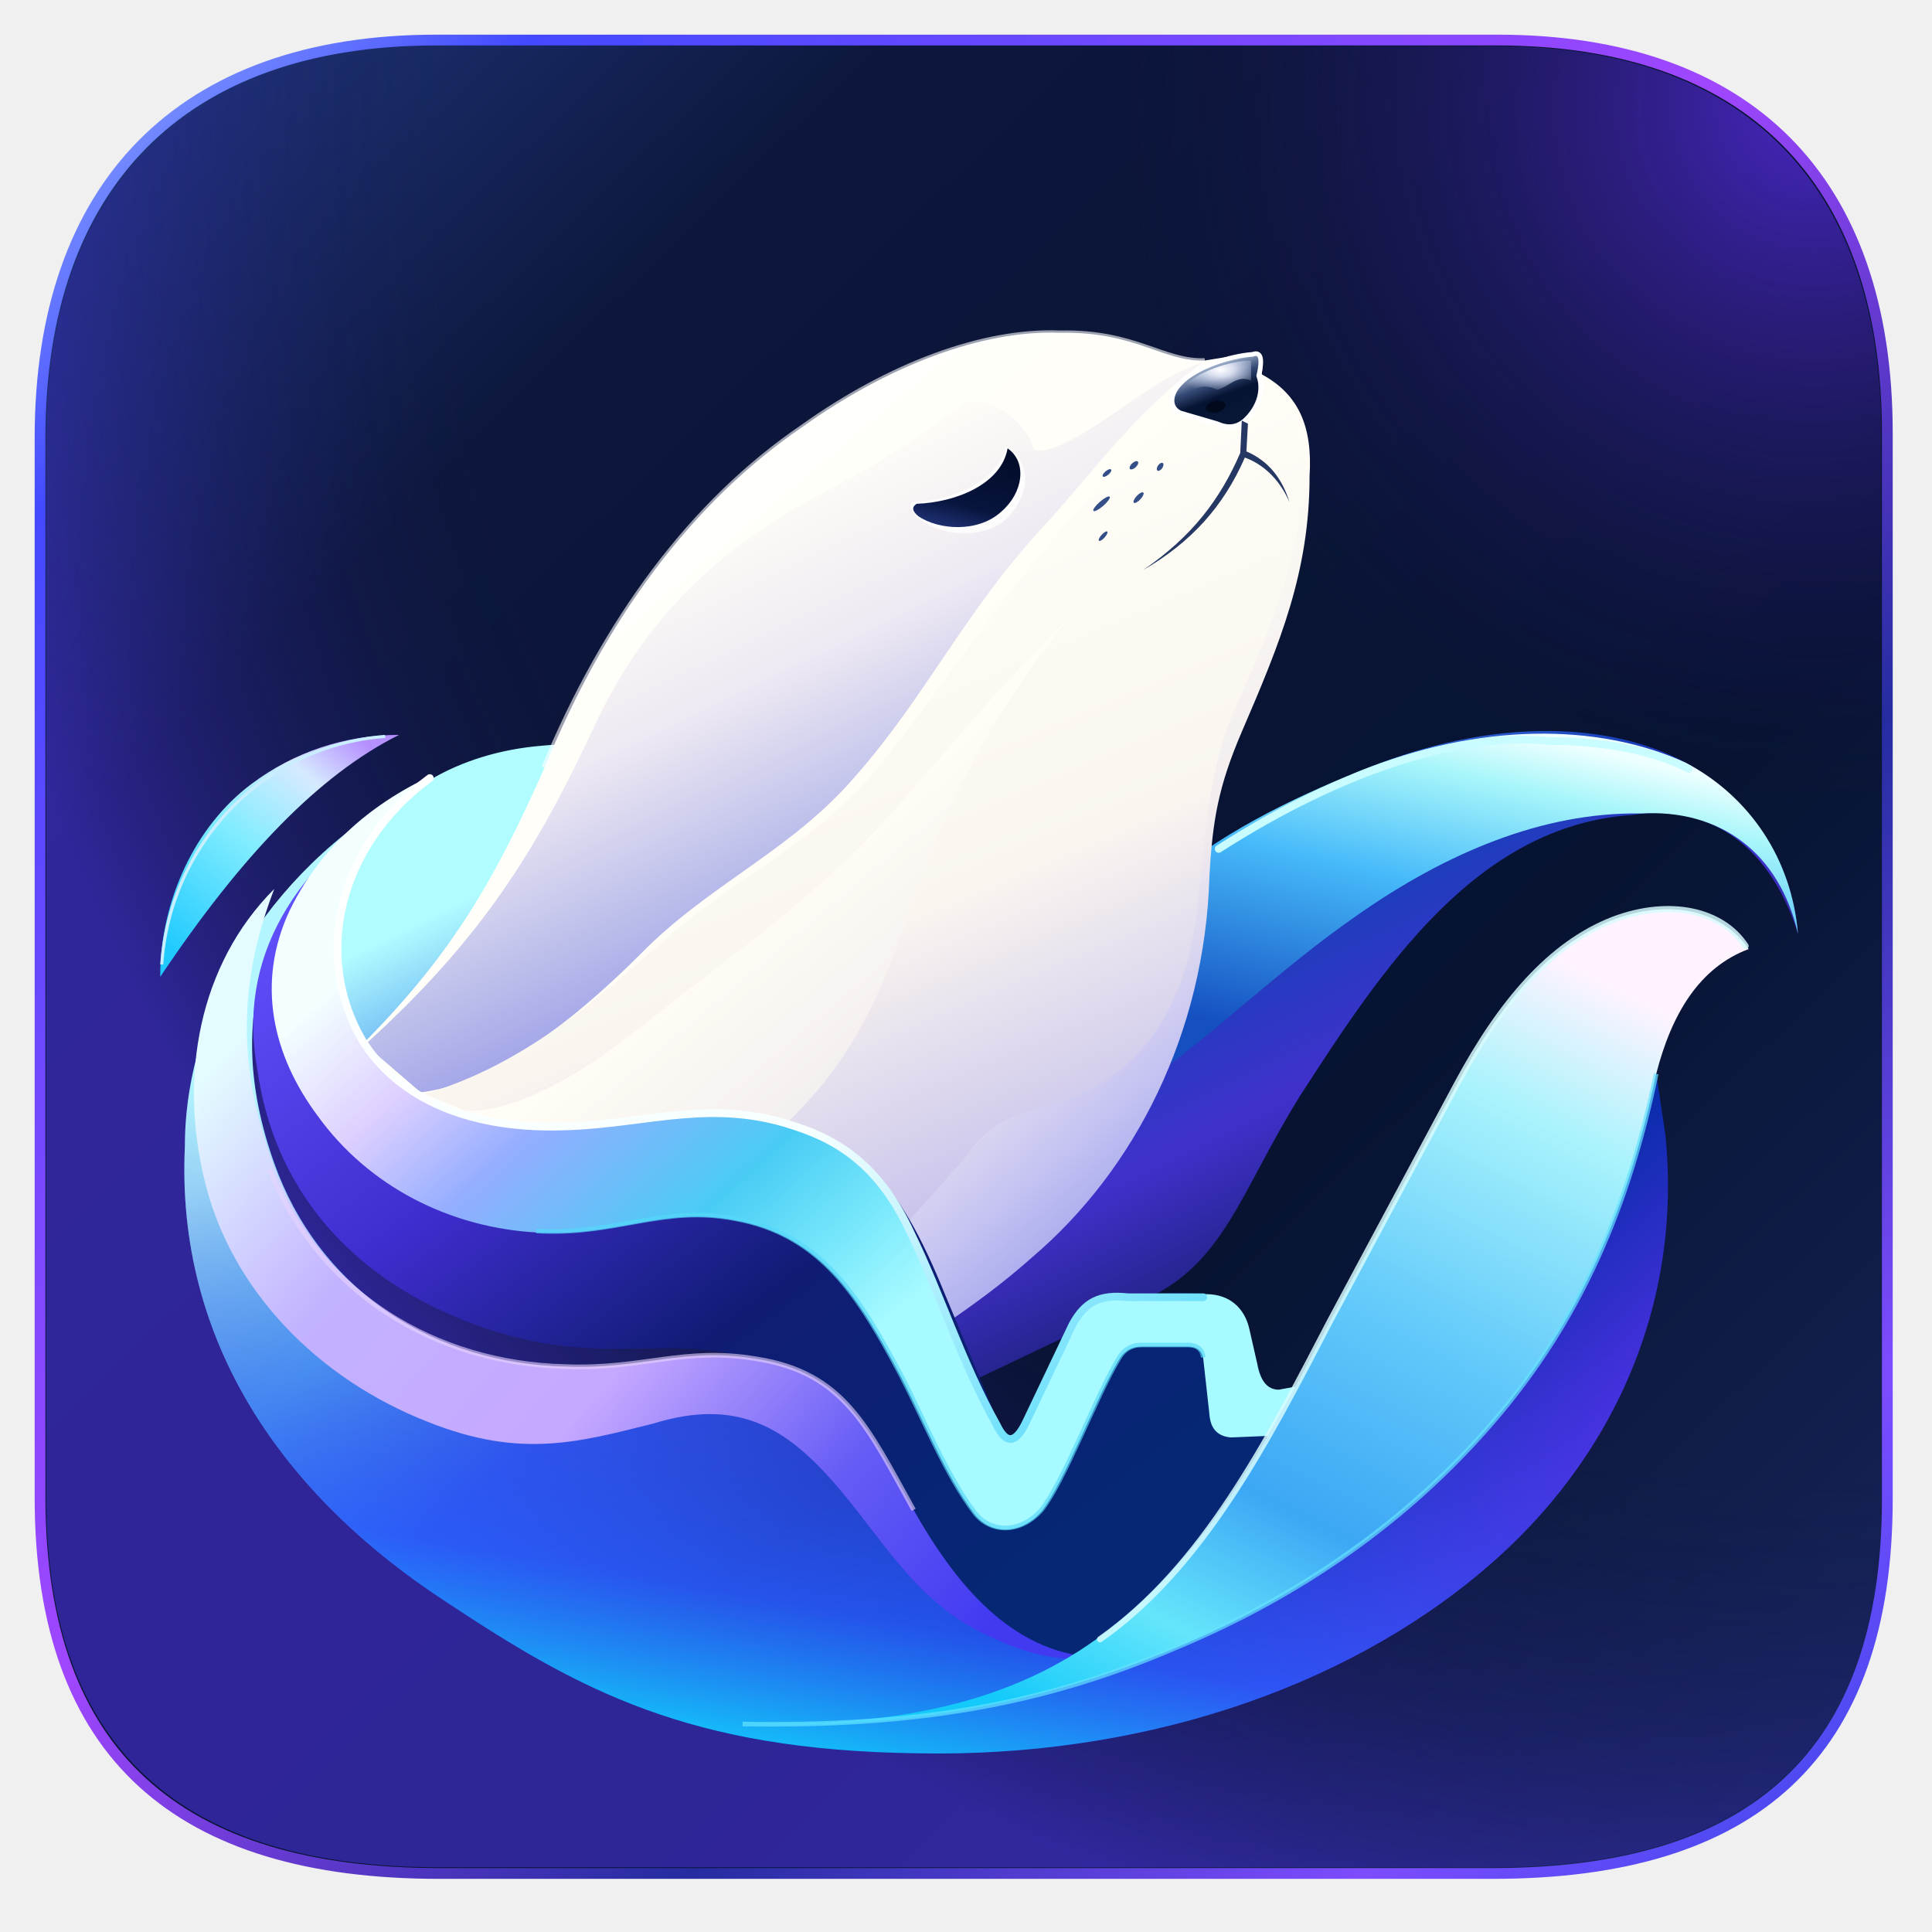
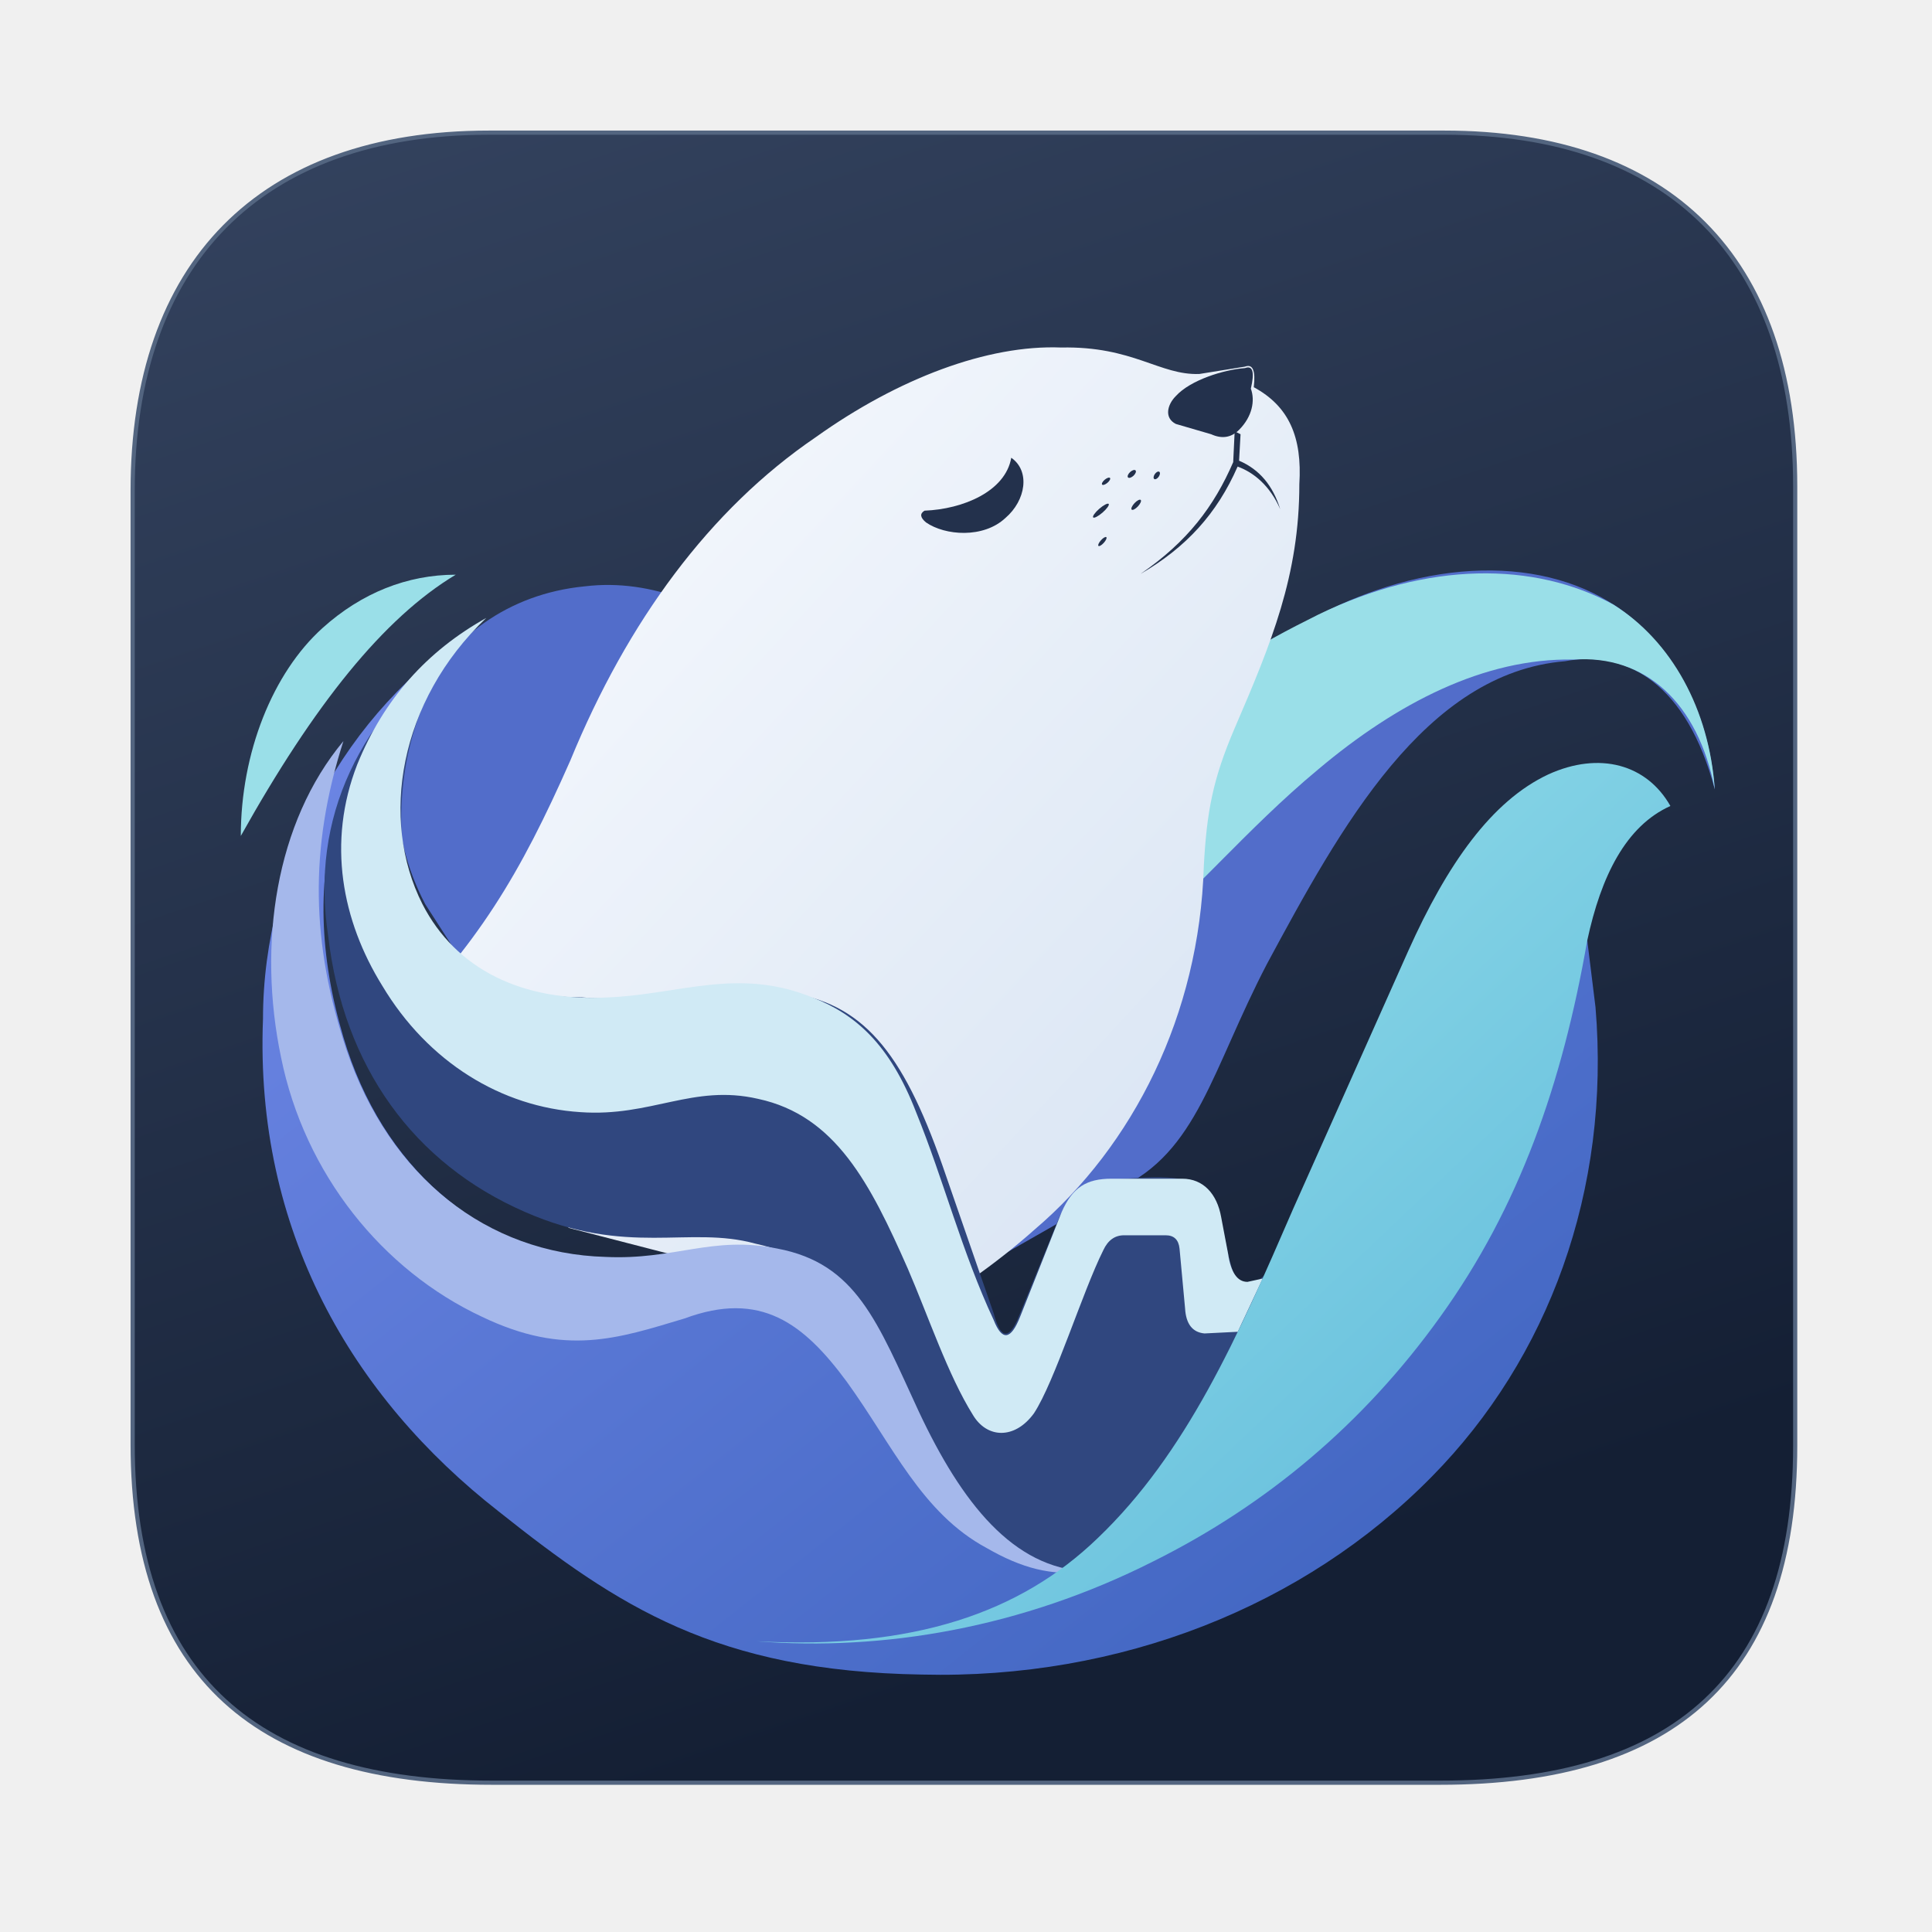
<svg xmlns="http://www.w3.org/2000/svg" width="1254" height="1254" viewBox="0 0 1254 1254" role="img" aria-labelledby="title desc">
  <defs>
-     <linearGradient id="tile" x1="0" y1="0" x2="1" y2="1">
-       <stop stop-color="#223a87" />
-       <stop offset=".23" stop-color="#0d173c" />
-       <stop offset=".65" stop-color="#071331" />
-       <stop offset="1" stop-color="#19265f" />
+     <linearGradient id="sealShade" x1="0" y1="0" x2="1" y2="1">
+       <stop stop-color="#FBFCFF" />
+       <stop offset="1" stop-color="#D5E2F2" />
    </linearGradient>
-     <radialGradient id="tileLight" cx=".97" cy=".03" r="1.05">
-       <stop stop-color="#5429d9" stop-opacity=".85" />
-       <stop offset=".37" stop-color="#121343" stop-opacity="0" />
-       <stop offset=".72" stop-color="#101646" stop-opacity="0" />
-       <stop offset="1" stop-color="#4731db" stop-opacity=".6" />
-     </radialGradient>
-     <linearGradient id="rim" x1="0" y1="0" x2="1" y2="1">
-       <stop stop-color="#94b7ff" />
-       <stop offset=".13" stop-color="#4349ff" />
-       <stop offset=".46" stop-color="#a047ff" />
-       <stop offset=".68" stop-color="#252ca0" />
-       <stop offset=".86" stop-color="#7d4cff" />
-       <stop offset="1" stop-color="#3548eb" />
+     <linearGradient id="waveShade" x1="0" y1="0" x2="1" y2="1">
+       <stop stop-color="#7088E7" />
+       <stop offset="1" stop-color="#3C62BD" />
    </linearGradient>
-     <linearGradient id="backWave" x1=".13" y1=".2" x2=".78" y2=".82">
-       <stop stop-color="#b1fcff" />
-       <stop offset=".21" stop-color="#478eee" />
-       <stop offset=".47" stop-color="#183fba" />
-       <stop offset=".68" stop-color="#4031cc" />
-       <stop offset="1" stop-color="#0a164e" />
+     <linearGradient id="crestShade" x1="0" y1="0" x2="1" y2="1">
+       <stop stop-color="#A1E7ED" />
+       <stop offset="1" stop-color="#58B5D9" />
    </linearGradient>
-     <linearGradient id="crest" x1=".3" y1=".9" x2=".67" y2=".04">
-       <stop stop-color="#1550c1" />
-       <stop offset=".52" stop-color="#46bafa" />
-       <stop offset=".85" stop-color="#a8f6fa" />
-       <stop offset="1" stop-color="#eeffff" />
-     </linearGradient>
-     <linearGradient id="seal" x1=".32" y1=".23" x2=".83" y2=".87">
-       <stop stop-color="#fffffb" />
-       <stop offset=".4" stop-color="#fffdf5" />
-       <stop offset=".69" stop-color="#f1ebee" />
-       <stop offset=".88" stop-color="#c2c1f2" />
-       <stop offset="1" stop-color="#9fa1eb" />
-     </linearGradient>
-     <linearGradient id="sealSide" x1=".33" y1=".25" x2=".68" y2=".88">
-       <stop stop-color="#fffef7" />
-       <stop offset=".32" stop-color="#eee9f3" />
-       <stop offset=".62" stop-color="#b9bcea" />
-       <stop offset=".86" stop-color="#9395e7" />
-       <stop offset="1" stop-color="#9779ee" />
-     </linearGradient>
-     <linearGradient id="belly" x1=".4" y1=".22" x2=".72" y2=".96">
-       <stop stop-color="#fffef7" />
-       <stop offset=".54" stop-color="#faf5ef" />
-       <stop offset="1" stop-color="#c3bdec" />
-     </linearGradient>
-     <linearGradient id="nose" x1=".23" y1="0" x2=".63" y2=".86">
-       <stop stop-color="#f8fbff" />
-       <stop offset=".25" stop-color="#a6b6d0" />
-       <stop offset=".49" stop-color="#344a75" />
-       <stop offset=".7" stop-color="#061333" />
-       <stop offset="1" stop-color="#071735" />
-     </linearGradient>
-     <radialGradient id="noseShine" cx=".55" cy=".25" r=".65">
-       <stop stop-color="#fff" />
-       <stop offset=".28" stop-color="#e8ecfa" stop-opacity=".9" />
-       <stop offset="1" stop-color="#cbd8f5" stop-opacity="0" />
-     </radialGradient>
-     <linearGradient id="eye" x1=".6" y1="0" x2=".25" y2="1">
-       <stop stop-color="#030c28" />
-       <stop offset=".68" stop-color="#07143d" />
-       <stop offset="1" stop-color="#203275" />
-     </linearGradient>
-     <linearGradient id="outerWave" x1=".12" y1=".27" x2=".85" y2=".82">
-       <stop stop-color="#b4f6ff" />
-       <stop offset=".19" stop-color="#6bcefa" />
-       <stop offset=".37" stop-color="#3855ee" />
-       <stop offset=".58" stop-color="#2032ac" />
-       <stop offset=".79" stop-color="#092caa" />
-       <stop offset="1" stop-color="#5030e6" />
-     </linearGradient>
-     <linearGradient id="lowerGlow" x1=".37" y1="1" x2=".52" y2=".44">
-       <stop stop-color="#12ccfb" />
-       <stop offset=".28" stop-color="#285cf9" stop-opacity=".8" />
-       <stop offset="1" stop-color="#2838c4" stop-opacity="0" />
-     </linearGradient>
-     <linearGradient id="insideWave" x1=".05" y1=".1" x2=".75" y2=".85">
-       <stop stop-color="#6151fd" />
-       <stop offset=".35" stop-color="#3e2dce" />
-       <stop offset=".62" stop-color="#101c74" />
-       <stop offset="1" stop-color="#052774" />
-     </linearGradient>
-     <linearGradient id="ribbon" x1=".13" y1=".2" x2=".67" y2=".64">
-       <stop stop-color="#f3ffff" />
-       <stop offset=".2" stop-color="#ded0ff" />
-       <stop offset=".39" stop-color="#94adff" />
-       <stop offset=".67" stop-color="#49ccf4" />
-       <stop offset=".84" stop-color="#75e6fb" />
-       <stop offset="1" stop-color="#a7faff" />
-     </linearGradient>
-     <linearGradient id="ribbonEdge" x1="0" y1="0" x2="1" y2="1">
-       <stop stop-color="#fff" />
-       <stop offset=".54" stop-color="#f7ffff" />
-       <stop offset="1" stop-color="#46d7fa" />
-     </linearGradient>
-     <linearGradient id="violetLip" x1=".02" y1=".23" x2=".92" y2=".9">
-       <stop stop-color="#e4fcff" />
-       <stop offset=".25" stop-color="#c3b2ff" />
-       <stop offset=".53" stop-color="#c5a8ff" />
-       <stop offset=".78" stop-color="#655cf6" />
-       <stop offset="1" stop-color="#423af1" />
-     </linearGradient>
-     <linearGradient id="frontWave" x1=".83" y1=".07" x2=".26" y2=".97">
-       <stop stop-color="#fff3ff" />
-       <stop offset=".17" stop-color="#a8f3fc" />
-       <stop offset=".43" stop-color="#63cafa" />
-       <stop offset=".67" stop-color="#3ca7f5" />
-       <stop offset=".84" stop-color="#65e5fb" />
-       <stop offset="1" stop-color="#13cafa" />
-     </linearGradient>
-     <linearGradient id="spray" x1=".1" y1=".93" x2=".84" y2=".02">
-       <stop stop-color="#20caff" />
-       <stop offset=".46" stop-color="#80ecff" />
-       <stop offset=".78" stop-color="#d6eaff" />
-       <stop offset="1" stop-color="#b590ff" />
+     <linearGradient id="tileShade" x1="0" y1="0" x2="0.35" y2="1">
+       <stop stop-color="#34435F" />
+       <stop offset="1" stop-color="#141F34" />
    </linearGradient>
  </defs>
-   <path id="tileShape" fill="url(#tile)" stroke="url(#rim)" stroke-width="7" d="M283 26H972C1134 26 1225 116 1225 281V973C1225 1139 1138 1216 969 1216H285C117 1216 26 1140 26 972V284C26 121 117 26 283 26Z" />
-   <path fill="url(#tileLight)" d="M283 30H972C1131 30 1221 119 1221 281V973C1221 1136 1136 1212 969 1212H285C120 1212 30 1137 30 972V284C30 124 120 30 283 30Z" />
-   <path fill="url(#backWave)" d="M237 675C184 591 241 493 352 484C451 474 530 556 610 591C695 630 783 548 875 504C959 466 1046 465 1101 499C1140 523 1163 562 1167 606C1147 543 1104 522 1059 529C958 536 897 629 844 711C804 775 794 824 737 846L592 915L342 811Z" />
-   <path fill="url(#crest)" d="M746 580C791 540 840 518 881 501C960 469 1037 469 1094 495C1136 517 1163 558 1167 606C1155 554 1117 525 1065 528C1001 527 938 554 881 594C829 630 789 671 741 704Z" />
-   <path fill="none" stroke="#c8fcff" stroke-width="5" stroke-linecap="round" d="M791 551C872 499 949 475 1006 481C1040 481 1073 487 1096 499" />
-   <path fill="url(#seal)" d="M230 683C291 623 320 574 354 497C393 402 449 326 521 277C577 237 638 214 688 216C737 215 755 235 782 234L813 229Q821 226 819 243C843 256 852 277 850 309C850 371 831 417 806 475C791 510 787 532 785 569C782 670 737 759 670 816C642 841 614 859 589 876L353 815Z" />
-   <path fill="url(#sealSide)" d="M237 678C313 609 348 552 385 473C422 393 475 350 545 314C578 297 606 277 626 261C644 258 666 273 671 292C682 295 701 283 722 269C746 252 761 242 781 235C735 269 711 305 677 342C626 397 601 452 555 504C514 552 460 574 416 619C368 667 317 704 273 709Z" />
-   <path fill="url(#belly)" d="M276 710C340 691 386 650 436 606C484 565 534 545 575 492C622 432 661 371 713 317C747 281 779 257 815 245C841 259 851 281 846 317C841 371 821 416 802 459C783 502 783 544 778 579C774 637 752 682 713 704C678 725 650 715 626 752L584 799L491 746C546 702 569 655 591 590C619 508 654 450 694 401C650 443 616 486 582 524C532 582 465 627 409 672C365 706 328 722 302 721Z" />
-   <path fill="none" stroke="#fff" stroke-opacity=".6" stroke-width="3" d="M353 498C393 402 449 326 521 277C577 237 638 214 688 216C737 215 755 235 782 234" />
-   <path fill="#fff" fill-opacity=".85" d="M592 326C619 325 648 312 653 290C671 301 668 322 653 337C637 351 607 348 594 334Q589 329 592 326Z" />
-   <path fill="url(#eye)" d="M595 327C621 326 650 314 654 291C667 300 664 320 650 332C635 346 609 344 596 335Q590 330 595 327Z" />
-   <path fill="url(#nose)" stroke="#fff" stroke-width="3" stroke-linejoin="round" d="M813 230C799 231 776 238 766 249C760 255 758 264 766 268L790 275Q801 280 809 272C818 263 820 252 817 244Q821 227 813 230Z" />
-   <path fill="url(#noseShine)" d="M769 250C781 239 802 234 812 234L812 247C803 243 798 251 790 253C782 249 775 251 768 258Z" />
-   <ellipse cx="789" cy="264" rx="6.5" ry="3.8" fill="#01091c" transform="rotate(-12 789 264)" />
-   <path fill="#253863" d="M806 273L810 275L809 293C823 299 832 310 837 326C830 310 819 301 808 297C794 329 773 352 742 370C774 348 792 324 805 294Z" />
-   <g fill="#344f87">
-     <ellipse cx="718.5" cy="307" rx="3.5" ry="1.4" transform="rotate(-40 718.5 307)" />
-     <ellipse cx="736" cy="302" rx="3.5" ry="1.7" transform="rotate(-43 736 302)" />
-     <ellipse cx="753" cy="303" rx="3" ry="1.6" transform="rotate(-55 753 303)" />
-     <ellipse cx="715" cy="327" rx="7" ry="1.7" transform="rotate(-41 715 327)" />
-     <ellipse cx="739" cy="323" rx="4.5" ry="1.6" transform="rotate(-47 739 323)" />
-     <ellipse cx="716" cy="348" rx="4" ry="1.3" transform="rotate(-48 716 348)" />
+   <g id="dockInset" transform="translate(62.7 62.7) scale(0.9)">
+     <path id="tile" fill="url(#tileShade)" stroke="#536580" stroke-width="3" d="M283 26H972C1134 26 1225 116 1225 281V973C1225 1139 1138 1216 969 1216H285C117 1216 26 1140 26 972V284C26 121 117 26 283 26Z" />
+     <path id="backWave" transform="matrix(1 0 0 1.20 0 -227.6)" fill="#526DCA" d="M237 675C184 591 241 493 352 484C451 474 530 556 610 591C695 630 783 548 875 504C959 466 1046 465 1101 499C1140 523 1163 562 1167 606C1147 543 1104 522 1059 529C958 536 897 629 844 711C804 775 794 824 737 846L592 915L342 811Z" />
+     <path id="crest" transform="matrix(1 0 0 1.20 0 -227.6)" fill="#9ADFE8" d="M746 580C791 540 840 518 881 501C960 469 1037 469 1094 495C1136 517 1163 558 1167 606C1155 554 1117 525 1065 528C1001 527 938 554 881 594C829 630 789 671 741 704Z" />
+     <g id="mascot" transform="matrix(1.06 0 0 1.06 -33.6 -48)">
+       <path id="seal" fill="url(#sealShade)" d="M230 683C291 623 320 574 354 497C393 402 449 326 521 277C577 237 638 214 688 216C737 215 755 235 782 234L813 229Q821 226 819 243C843 256 852 277 850 309C850 371 831 417 806 475C791 510 787 532 785 569C782 670 737 759 670 816C642 841 614 859 589 876L353 815Z" />
+       <path id="eye" fill="#23314C" d="M595 327C621 326 650 314 654 291C667 300 664 320 650 332C635 346 609 344 596 335Q590 330 595 327Z" />
+       <path id="nose" fill="#23314C" d="M813 230C799 231 776 238 766 249C760 255 758 264 766 268L790 275Q801 280 809 272C818 263 820 252 817 244Q821 227 813 230Z" />
+       <path id="smile" fill="#23314C" d="M806 273L810 275L809 293C823 299 832 310 837 326C830 310 819 301 808 297C794 329 773 352 742 370C774 348 792 324 805 294Z" />
+       <g fill="#23314C">
+         <ellipse cx="718.5" cy="307" rx="3.5" ry="1.4" transform="rotate(-40 718.5 307)" />
+         <ellipse cx="736" cy="302" rx="3.5" ry="1.7" transform="rotate(-43 736 302)" />
+         <ellipse cx="753" cy="303" rx="3" ry="1.6" transform="rotate(-55 753 303)" />
+         <ellipse cx="715" cy="327" rx="7" ry="1.7" transform="rotate(-41 715 327)" />
+         <ellipse cx="739" cy="323" rx="4.5" ry="1.6" transform="rotate(-47 739 323)" />
+         <ellipse cx="716" cy="348" rx="4" ry="1.3" transform="rotate(-48 716 348)" />
+       </g>
+     </g>
+     <path id="spray" transform="matrix(1 0 0 1.20 0 -227.6)" fill="#9ADFE8" d="M104 634C104 584 127 536 163 509C191 488 224 477 259 477C207 503 157 555 104 634Z" />
+     <path id="outerWave" transform="matrix(1 0 0 1.20 0 -227.6)" fill="url(#waveShade)" d="M272 510C180 558 120 651 120 744C114 871 184 971 290 1040C376 1097 447 1136 595 1138C738 1141 871 1097 963 1019C1047 948 1092 847 1081 737L1073 683L978 732L854 926L725 1077C663 1083 618 1039 584 980C552 923 531 887 477 884C437 880 400 893 359 888C277 883 206 834 178 755C143 657 171 572 272 510Z" />
+     <path id="insideWave" transform="matrix(1 0 0 1.20 0 -227.6)" fill="#30477F" d="M266 514C189 562 154 623 167 694C178 773 229 831 309 860C383 887 427 868 475 879C536 890 554 926 585 980C621 1043 667 1078 720 1078C785 1036 835 948 876 874L831 906C811 904 819 857 795 844C780 836 746 840 727 841C708 840 699 852 689 874L664 925Q654 943 647 921L610 832C581 763 552 734 497 728C438 719 400 735 350 731C271 731 222 694 220 634C217 584 237 541 266 514Z" />
+     <path id="ribbon" transform="matrix(1 0 0 1.20 0 -227.6)" fill="#D0EAF5" d="M281 503C238 523 207 552 188 591C166 638 177 685 206 724C239 770 292 797 349 800C400 803 430 783 477 792C533 802 558 843 585 894C600 923 614 958 632 982C642 996 662 997 676 981C691 962 711 908 726 883Q731 874 741 874H771Q780 874 781 882L785 918Q786 932 799 933L823 932L841 900L830 902Q819 902 816 885L811 863C808 849 798 840 783 840H732C714 840 704 845 696 860L666 923Q656 944 647 925C624 884 611 841 591 800C572 759 547 741 516 731C463 713 421 729 370 731C307 734 259 714 235 675C204 624 218 553 281 503Z" />
+     <path id="violetLip" transform="matrix(1 0 0 1.20 0 -227.6)" fill="#A5B8EB" d="M178 577C129 626 116 699 133 767C150 837 206 895 278 923C338 947 376 936 424 924C479 907 510 927 541 962C574 1000 595 1041 642 1062C667 1074 689 1079 714 1076C661 1074 624 1035 593 980C563 926 548 891 491 882C444 874 417 889 367 887C282 885 211 839 180 762C155 699 153 642 178 577Z" />
+     <path id="frontWave" transform="matrix(1 0 0 1.20 0 -227.6)" fill="url(#crestShade)" d="M476 1118C589 1123 666 1101 722 1056C786 1005 823 935 863 858L946 703C974 651 1006 613 1047 597C1084 583 1118 591 1135 616C1103 628 1085 658 1075 697C1057 783 1026 857 969 923C914 987 844 1036 762 1070C667 1110 567 1124 476 1118Z" />
  </g>
-   <path fill="url(#spray)" d="M104 634C104 584 127 536 163 509C191 488 224 477 259 477C207 503 157 555 104 634Z" />
-   <path fill="none" stroke="#c9efff" stroke-width="2" d="M105 626C110 550 169 484 250 478" />
-   <path fill="url(#outerWave)" d="M272 510C180 558 120 651 120 744C114 871 184 971 290 1040C376 1097 447 1136 595 1138C738 1141 871 1097 963 1019C1047 948 1092 847 1081 737L1073 683L978 732L854 926L725 1077C663 1083 618 1039 584 980C552 923 531 887 477 884C437 880 400 893 359 888C277 883 206 834 178 755C143 657 171 572 272 510Z" />
-   <path fill="url(#lowerGlow)" d="M272 510C180 558 120 651 120 744C114 871 184 971 290 1040C376 1097 447 1136 595 1138C738 1141 871 1097 963 1019C1047 948 1092 847 1081 737L1073 683L978 732L854 926L725 1077C663 1083 618 1039 584 980C552 923 531 887 477 884C437 880 400 893 359 888C277 883 206 834 178 755C143 657 171 572 272 510Z" />
-   <path fill="url(#insideWave)" d="M266 514C189 562 154 623 167 694C178 773 229 831 309 860C383 887 427 868 475 879C536 890 554 926 585 980C621 1043 667 1078 720 1078C785 1036 835 948 876 874L831 906C811 904 819 857 795 844C780 836 746 840 727 841C708 840 699 852 689 874L664 925Q654 943 647 921L610 832C581 763 552 734 497 728C438 719 400 735 350 731C271 731 222 694 220 634C217 584 237 541 266 514Z" />
-   <path fill="url(#ribbon)" d="M281 503C238 523 207 552 188 591C166 638 177 685 206 724C239 770 292 797 349 800C400 803 430 783 477 792C533 802 558 843 585 894C600 923 614 958 632 982C642 996 662 997 676 981C691 962 711 908 726 883Q731 874 741 874H771Q780 874 781 882L785 918Q786 932 799 933L823 932L841 900L830 902Q819 902 816 885L811 863C808 849 798 840 783 840H732C714 840 704 845 696 860L666 923Q656 944 647 925C624 884 611 841 591 800C572 759 547 741 516 731C463 713 421 729 370 731C307 734 259 714 235 675C204 624 218 553 281 503Z" />
-   <path fill="none" stroke="url(#ribbonEdge)" stroke-width="5" stroke-linecap="round" d="M279 505C218 550 204 622 235 675C259 714 307 734 370 731C421 729 463 713 516 731C547 741 572 759 591 800C611 841 624 884 647 925Q656 944 666 923L696 860C704 845 714 840 732 842H781" />
-   <path fill="none" stroke="#55d9fb" stroke-opacity=".65" stroke-width="3" d="M348 799C400 802 430 782 477 791C533 801 558 842 585 893C600 922 614 957 632 981C642 995 662 996 676 980C691 961 711 907 726 882Q731 873 741 873H771Q780 873 781 881" />
-   <path fill="url(#violetLip)" d="M178 577C129 626 116 699 133 767C150 837 206 895 278 923C338 947 376 936 424 924C479 907 510 927 541 962C574 1000 595 1041 642 1062C667 1074 689 1079 714 1076C661 1074 624 1035 593 980C563 926 548 891 491 882C444 874 417 889 367 887C282 885 211 839 180 762C155 699 153 642 178 577Z" />
-   <path fill="none" stroke="#e7d4ff" stroke-opacity=".6" stroke-width="3" d="M175 759C207 839 282 885 367 887C417 889 444 874 491 882C548 891 563 926 593 980" />
-   <path fill="url(#frontWave)" d="M476 1118C589 1123 666 1101 722 1056C786 1005 823 935 863 858L946 703C974 651 1006 613 1047 597C1084 583 1118 591 1135 616C1103 628 1085 658 1075 697C1057 783 1026 857 969 923C914 987 844 1036 762 1070C667 1110 567 1124 476 1118Z" />
-   <path fill="none" stroke="#d8fcff" stroke-opacity=".84" stroke-width="4" stroke-linecap="round" d="M714 1064C781 1017 823 935 863 858L946 703C974 651 1006 613 1047 597C1084 583 1118 591 1133 614" />
-   <path fill="none" stroke="#65e3ff" stroke-opacity=".7" stroke-width="3" d="M482 1119C595 1121 678 1106 762 1070C844 1036 914 987 969 923C1026 857 1057 783 1075 697" />
</svg>
